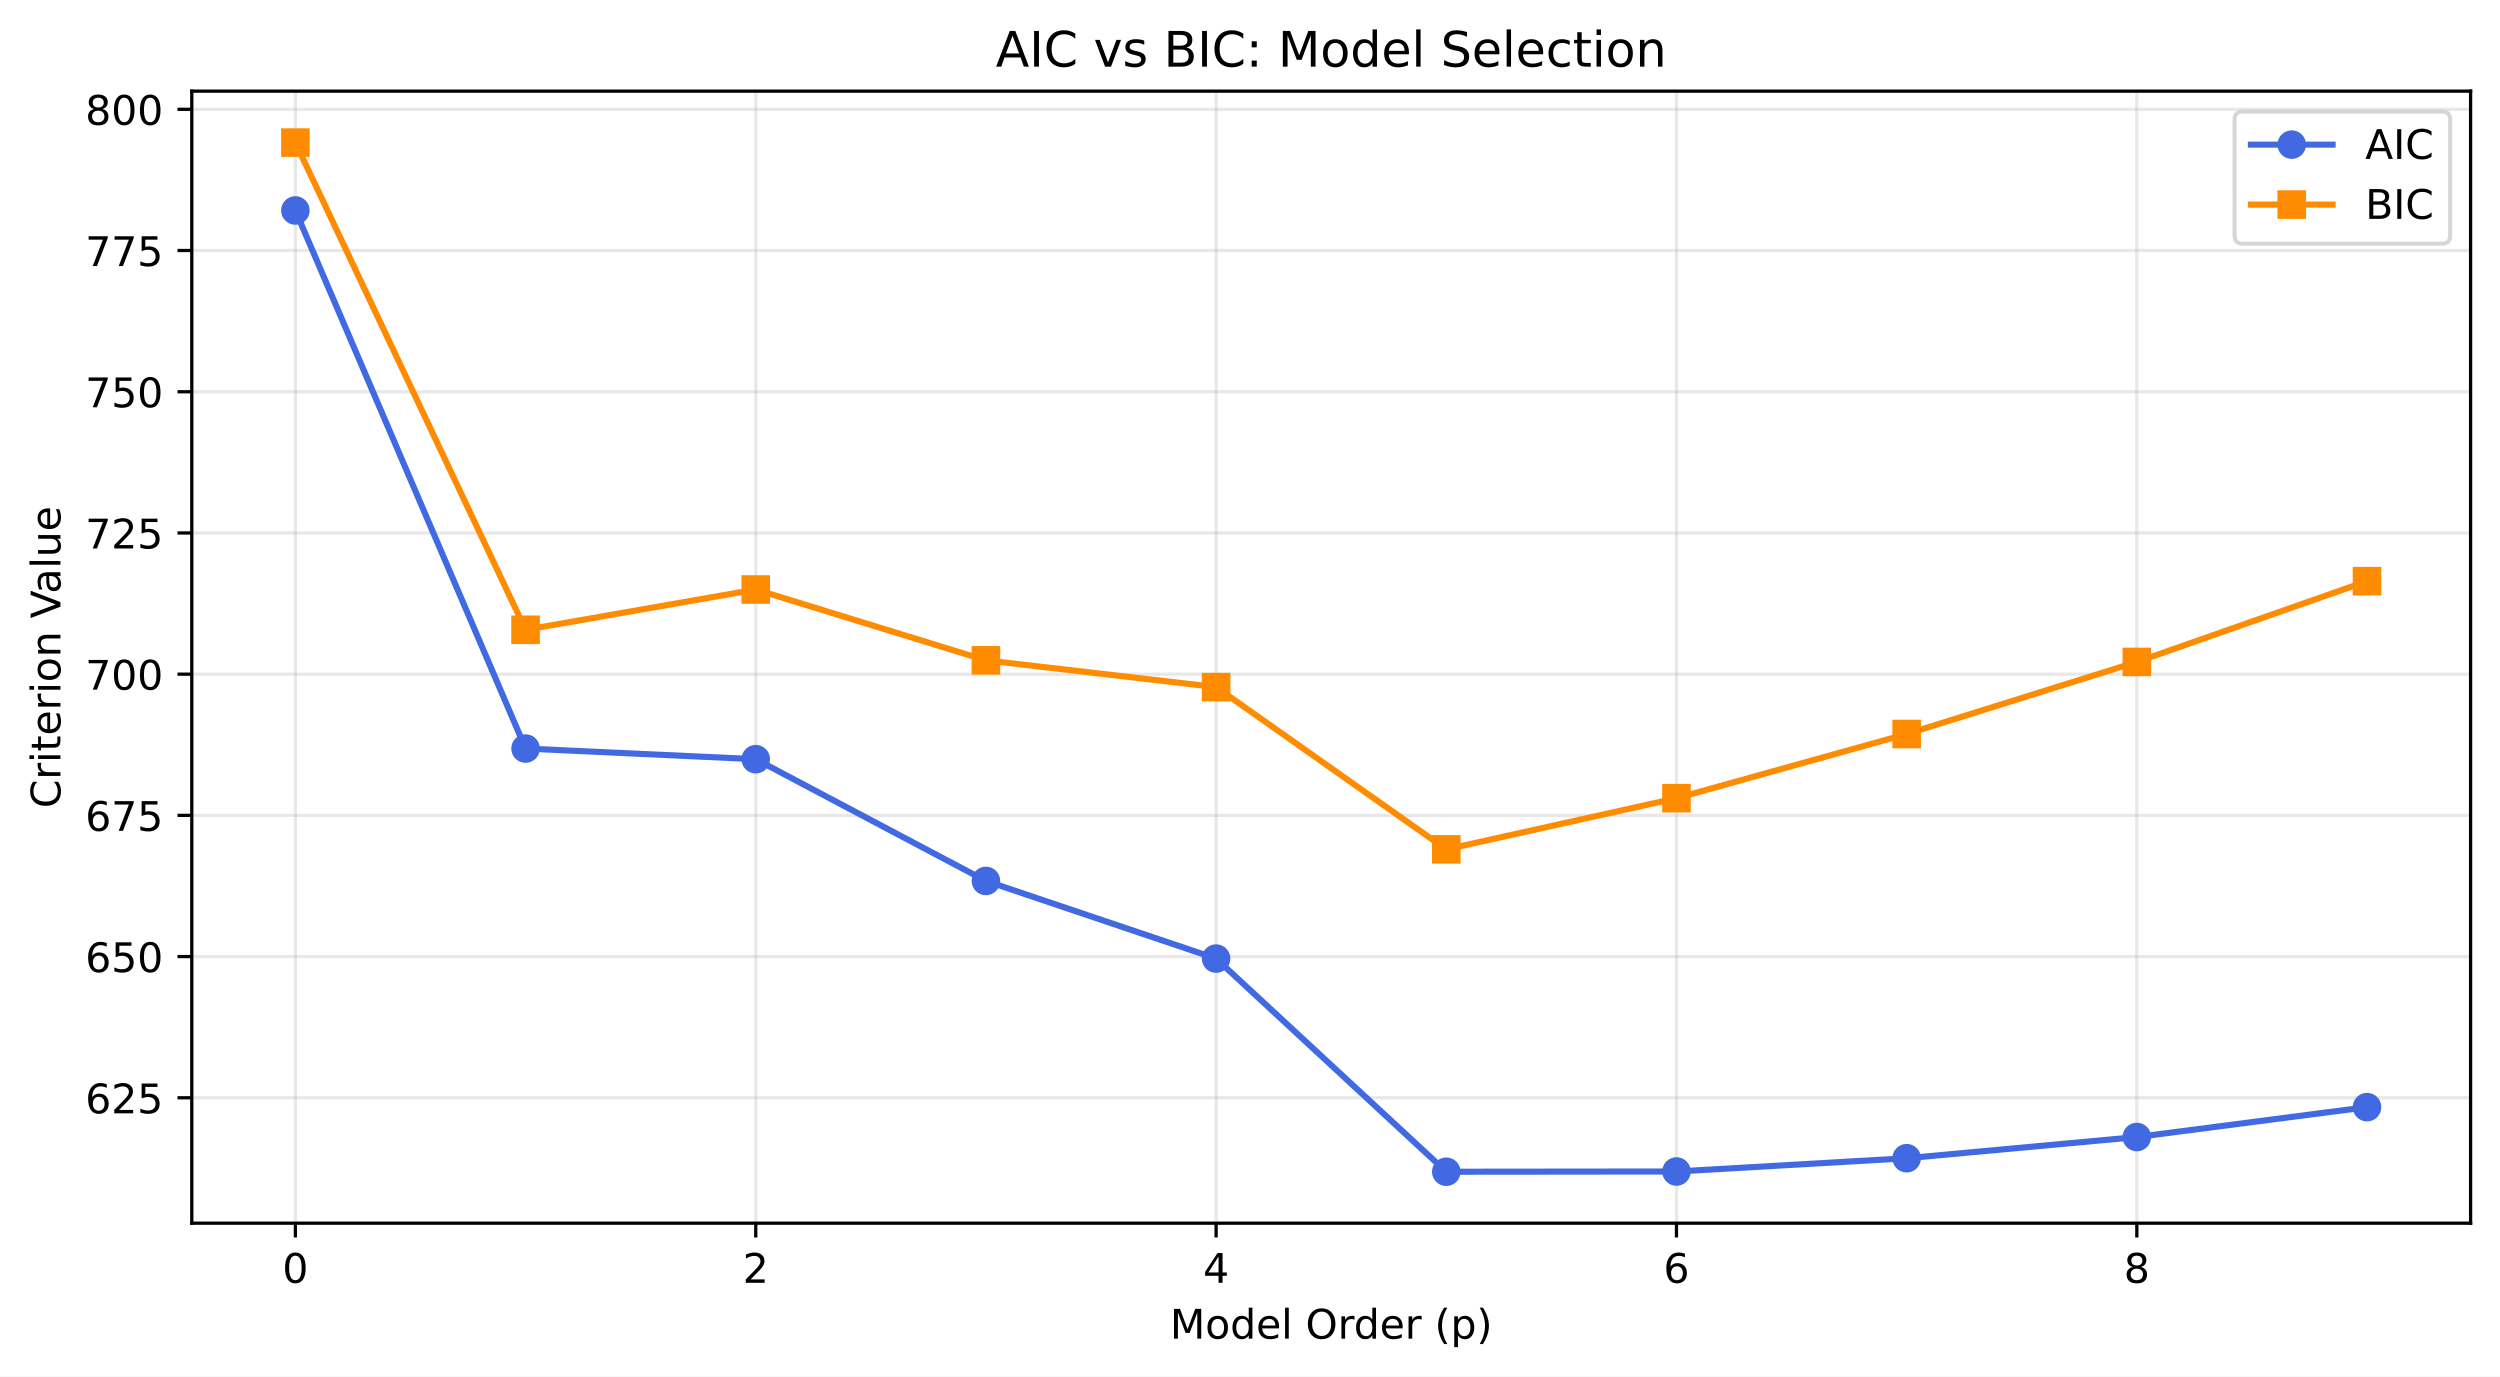
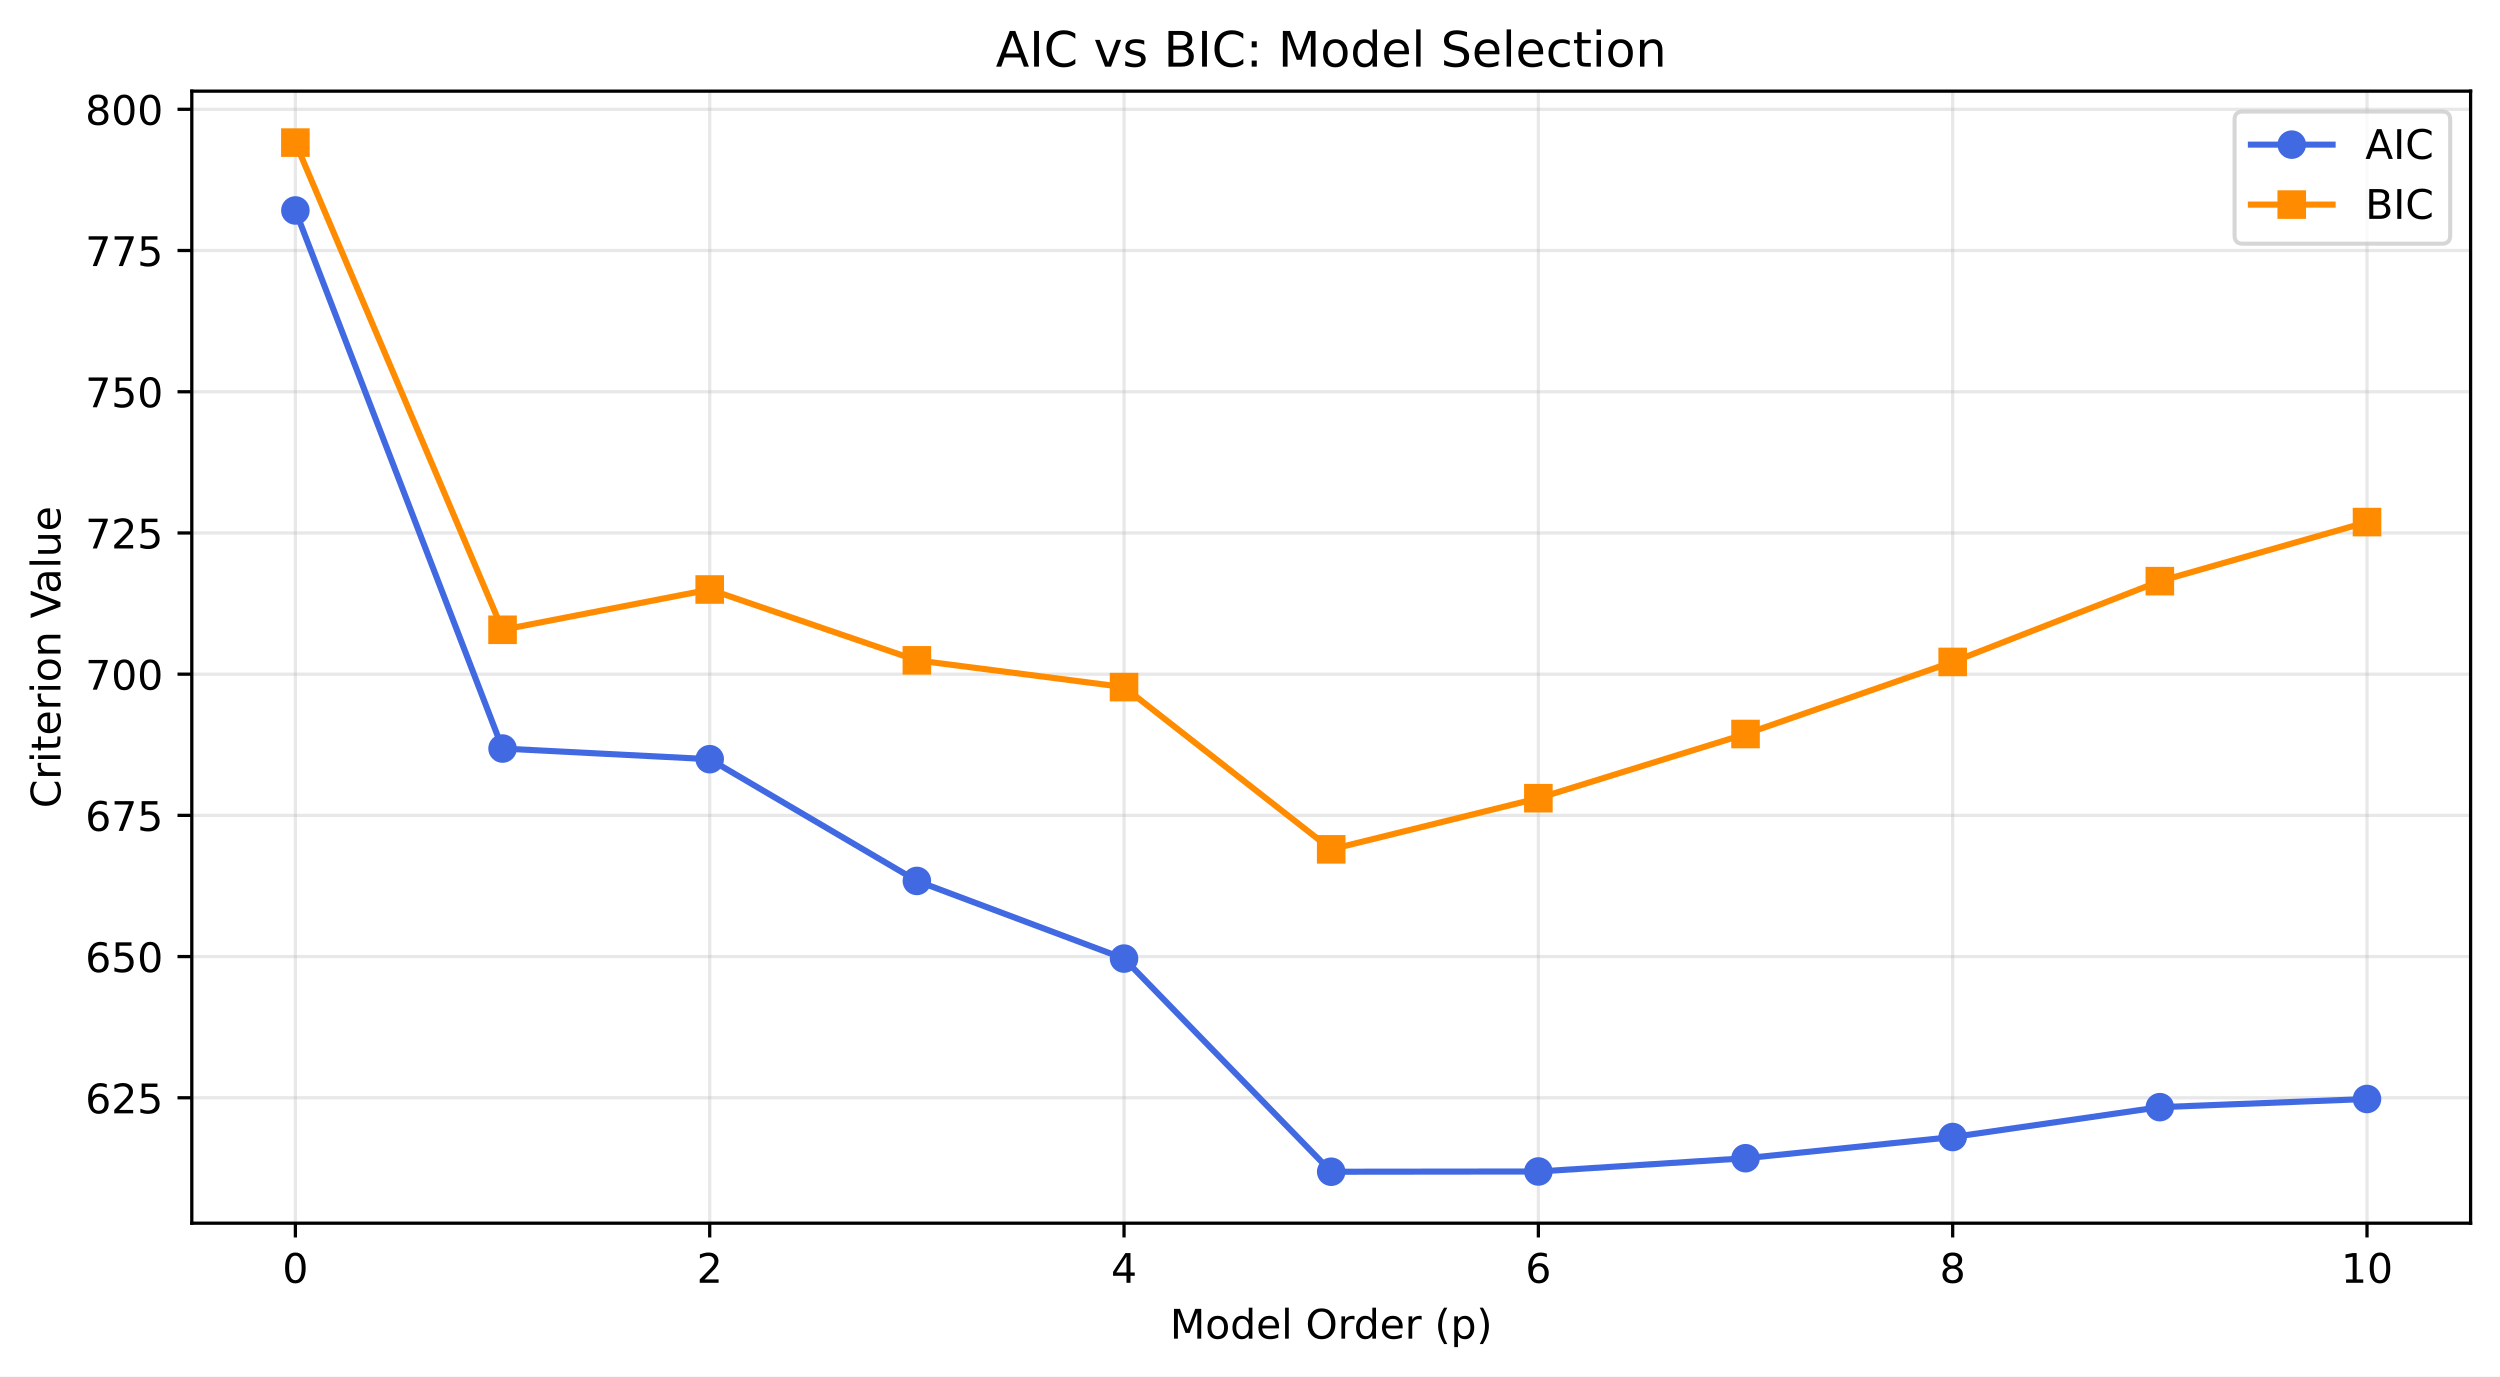
<svg xmlns="http://www.w3.org/2000/svg" xmlns:xlink="http://www.w3.org/1999/xlink" width="612.166pt" height="337.074pt" viewBox="0 0 612.166 337.074" version="1.1">
  <defs>
    <style type="text/css">*{stroke-linejoin: round; stroke-linecap: butt}</style>
  </defs>
  <g id="figure_1">
    <g id="patch_1">
      <path d="M 0 337.074  L 612.166 337.074  L 612.166 0  L 0 0  z " style="fill: #ffffff" />
    </g>
    <g id="axes_1">
      <g id="patch_2">
        <path d="M 46.966 299.518  L 604.966 299.518  L 604.966 22.318  L 46.966 22.318  z " style="fill: #ffffff" />
      </g>
      <g id="matplotlib.axis_1">
        <g id="xtick_1">
          <g id="line2d_1">
-             <path d="M 72.329 299.518  L 72.329 22.318  " clip-path="url(#p6e9cddb178)" style="fill: none; stroke: #b0b0b0; stroke-opacity: 0.3; stroke-width: 0.8; stroke-linecap: square" />
+             <path d="M 72.329 299.518  L 72.329 22.318  " clip-path="url(#pd358117242)" style="fill: none; stroke: #b0b0b0; stroke-opacity: 0.3; stroke-width: 0.8; stroke-linecap: square" />
          </g>
          <g id="line2d_2">
            <defs>
-               <path id="mcf6cb6a1ab" d="M 0 0  L 0 3.5  " style="stroke: #000000; stroke-width: 0.8" />
+               <path id="m6e4acd1049" d="M 0 0  L 0 3.5  " style="stroke: #000000; stroke-width: 0.8" />
            </defs>
            <g>
-               <use xlink:href="#mcf6cb6a1ab" x="72.329" y="299.518" style="stroke: #000000; stroke-width: 0.8" />
+               <use xlink:href="#m6e4acd1049" x="72.329" y="299.518" style="stroke: #000000; stroke-width: 0.8" />
            </g>
          </g>
          <g id="text_1">
            <g transform="translate(69.14801 314.1166) scale(0.1 -0.1)">
              <defs>
                <path id="DejaVuSans-30" d="M 2034 4250  Q 1547 4250 1301 3770  Q 1056 3291 1056 2328  Q 1056 1369 1301 889  Q 1547 409 2034 409  Q 2525 409 2770 889  Q 3016 1369 3016 2328  Q 3016 3291 2770 3770  Q 2525 4250 2034 4250  z M 2034 4750  Q 2819 4750 3233 4129  Q 3647 3509 3647 2328  Q 3647 1150 3233 529  Q 2819 -91 2034 -91  Q 1250 -91 836 529  Q 422 1150 422 2328  Q 422 3509 836 4129  Q 1250 4750 2034 4750  z " transform="scale(0.015625)" />
              </defs>
              <use xlink:href="#DejaVuSans-30" />
            </g>
          </g>
        </g>
        <g id="xtick_2">
          <g id="line2d_3">
-             <path d="M 185.057 299.518  L 185.057 22.318  " clip-path="url(#p6e9cddb178)" style="fill: none; stroke: #b0b0b0; stroke-opacity: 0.3; stroke-width: 0.8; stroke-linecap: square" />
+             <path d="M 173.784 299.518  L 173.784 22.318  " clip-path="url(#pd358117242)" style="fill: none; stroke: #b0b0b0; stroke-opacity: 0.3; stroke-width: 0.8; stroke-linecap: square" />
          </g>
          <g id="line2d_4">
            <g>
-               <use xlink:href="#mcf6cb6a1ab" x="185.057" y="299.518" style="stroke: #000000; stroke-width: 0.8" />
+               <use xlink:href="#m6e4acd1049" x="173.784" y="299.518" style="stroke: #000000; stroke-width: 0.8" />
            </g>
          </g>
          <g id="text_2">
-             <g transform="translate(181.8753 314.1166) scale(0.1 -0.1)">
+             <g transform="translate(170.6026 314.1166) scale(0.1 -0.1)">
              <defs>
                <path id="DejaVuSans-32" d="M 1228 531  L 3431 531  L 3431 0  L 469 0  L 469 531  Q 828 903 1448 1529  Q 2069 2156 2228 2338  Q 2531 2678 2651 2914  Q 2772 3150 2772 3378  Q 2772 3750 2511 3984  Q 2250 4219 1831 4219  Q 1534 4219 1204 4116  Q 875 4013 500 3803  L 500 4441  Q 881 4594 1212 4672  Q 1544 4750 1819 4750  Q 2544 4750 2975 4387  Q 3406 4025 3406 3419  Q 3406 3131 3298 2873  Q 3191 2616 2906 2266  Q 2828 2175 2409 1742  Q 1991 1309 1228 531  z " transform="scale(0.015625)" />
              </defs>
              <use xlink:href="#DejaVuSans-32" />
            </g>
          </g>
        </g>
        <g id="xtick_3">
          <g id="line2d_5">
-             <path d="M 297.784 299.518  L 297.784 22.318  " clip-path="url(#p6e9cddb178)" style="fill: none; stroke: #b0b0b0; stroke-opacity: 0.3; stroke-width: 0.8; stroke-linecap: square" />
+             <path d="M 275.238 299.518  L 275.238 22.318  " clip-path="url(#pd358117242)" style="fill: none; stroke: #b0b0b0; stroke-opacity: 0.3; stroke-width: 0.8; stroke-linecap: square" />
          </g>
          <g id="line2d_6">
            <g>
-               <use xlink:href="#mcf6cb6a1ab" x="297.784" y="299.518" style="stroke: #000000; stroke-width: 0.8" />
+               <use xlink:href="#m6e4acd1049" x="275.238" y="299.518" style="stroke: #000000; stroke-width: 0.8" />
            </g>
          </g>
          <g id="text_3">
-             <g transform="translate(294.6026 314.1166) scale(0.1 -0.1)">
+             <g transform="translate(272.0571 314.1166) scale(0.1 -0.1)">
              <defs>
                <path id="DejaVuSans-34" d="M 2419 4116  L 825 1625  L 2419 1625  L 2419 4116  z M 2253 4666  L 3047 4666  L 3047 1625  L 3713 1625  L 3713 1100  L 3047 1100  L 3047 0  L 2419 0  L 2419 1100  L 313 1100  L 313 1709  L 2253 4666  z " transform="scale(0.015625)" />
              </defs>
              <use xlink:href="#DejaVuSans-34" />
            </g>
          </g>
        </g>
        <g id="xtick_4">
          <g id="line2d_7">
-             <path d="M 410.511 299.518  L 410.511 22.318  " clip-path="url(#p6e9cddb178)" style="fill: none; stroke: #b0b0b0; stroke-opacity: 0.3; stroke-width: 0.8; stroke-linecap: square" />
+             <path d="M 376.693 299.518  L 376.693 22.318  " clip-path="url(#pd358117242)" style="fill: none; stroke: #b0b0b0; stroke-opacity: 0.3; stroke-width: 0.8; stroke-linecap: square" />
          </g>
          <g id="line2d_8">
            <g>
-               <use xlink:href="#mcf6cb6a1ab" x="410.511" y="299.518" style="stroke: #000000; stroke-width: 0.8" />
+               <use xlink:href="#m6e4acd1049" x="376.693" y="299.518" style="stroke: #000000; stroke-width: 0.8" />
            </g>
          </g>
          <g id="text_4">
-             <g transform="translate(407.3298 314.1166) scale(0.1 -0.1)">
+             <g transform="translate(373.5116 314.1166) scale(0.1 -0.1)">
              <defs>
                <path id="DejaVuSans-36" d="M 2113 2584  Q 1688 2584 1439 2293  Q 1191 2003 1191 1497  Q 1191 994 1439 701  Q 1688 409 2113 409  Q 2538 409 2786 701  Q 3034 994 3034 1497  Q 3034 2003 2786 2293  Q 2538 2584 2113 2584  z M 3366 4563  L 3366 3988  Q 3128 4100 2886 4159  Q 2644 4219 2406 4219  Q 1781 4219 1451 3797  Q 1122 3375 1075 2522  Q 1259 2794 1537 2939  Q 1816 3084 2150 3084  Q 2853 3084 3261 2657  Q 3669 2231 3669 1497  Q 3669 778 3244 343  Q 2819 -91 2113 -91  Q 1303 -91 875 529  Q 447 1150 447 2328  Q 447 3434 972 4092  Q 1497 4750 2381 4750  Q 2619 4750 2861 4703  Q 3103 4656 3366 4563  z " transform="scale(0.015625)" />
              </defs>
              <use xlink:href="#DejaVuSans-36" />
            </g>
          </g>
        </g>
        <g id="xtick_5">
          <g id="line2d_9">
-             <path d="M 523.238 299.518  L 523.238 22.318  " clip-path="url(#p6e9cddb178)" style="fill: none; stroke: #b0b0b0; stroke-opacity: 0.3; stroke-width: 0.8; stroke-linecap: square" />
+             <path d="M 478.147 299.518  L 478.147 22.318  " clip-path="url(#pd358117242)" style="fill: none; stroke: #b0b0b0; stroke-opacity: 0.3; stroke-width: 0.8; stroke-linecap: square" />
          </g>
          <g id="line2d_10">
            <g>
-               <use xlink:href="#mcf6cb6a1ab" x="523.238" y="299.518" style="stroke: #000000; stroke-width: 0.8" />
+               <use xlink:href="#m6e4acd1049" x="478.147" y="299.518" style="stroke: #000000; stroke-width: 0.8" />
            </g>
          </g>
          <g id="text_5">
-             <g transform="translate(520.0571 314.1166) scale(0.1 -0.1)">
+             <g transform="translate(474.9662 314.1166) scale(0.1 -0.1)">
              <defs>
                <path id="DejaVuSans-38" d="M 2034 2216  Q 1584 2216 1326 1975  Q 1069 1734 1069 1313  Q 1069 891 1326 650  Q 1584 409 2034 409  Q 2484 409 2743 651  Q 3003 894 3003 1313  Q 3003 1734 2745 1975  Q 2488 2216 2034 2216  z M 1403 2484  Q 997 2584 770 2862  Q 544 3141 544 3541  Q 544 4100 942 4425  Q 1341 4750 2034 4750  Q 2731 4750 3128 4425  Q 3525 4100 3525 3541  Q 3525 3141 3298 2862  Q 3072 2584 2669 2484  Q 3125 2378 3379 2068  Q 3634 1759 3634 1313  Q 3634 634 3220 271  Q 2806 -91 2034 -91  Q 1263 -91 848 271  Q 434 634 434 1313  Q 434 1759 690 2068  Q 947 2378 1403 2484  z M 1172 3481  Q 1172 3119 1398 2916  Q 1625 2713 2034 2713  Q 2441 2713 2670 2916  Q 2900 3119 2900 3481  Q 2900 3844 2670 4047  Q 2441 4250 2034 4250  Q 1625 4250 1398 4047  Q 1172 3844 1172 3481  z " transform="scale(0.015625)" />
              </defs>
              <use xlink:href="#DejaVuSans-38" />
            </g>
          </g>
        </g>
-         <g id="text_6">
+         <g id="xtick_6">
+           <g id="line2d_11">
+             <path d="M 579.602 299.518  L 579.602 22.318  " clip-path="url(#pd358117242)" style="fill: none; stroke: #b0b0b0; stroke-opacity: 0.3; stroke-width: 0.8; stroke-linecap: square" />
+           </g>
+           <g id="line2d_12">
+             <g>
+               <use xlink:href="#m6e4acd1049" x="579.602" y="299.518" style="stroke: #000000; stroke-width: 0.8" />
+             </g>
+           </g>
+           <g id="text_6">
+             <g transform="translate(573.2395 314.1166) scale(0.1 -0.1)">
+               <defs>
+                 <path id="DejaVuSans-31" d="M 794 531  L 1825 531  L 1825 4091  L 703 3866  L 703 4441  L 1819 4666  L 2450 4666  L 2450 531  L 3481 531  L 3481 0  L 794 0  L 794 531  z " transform="scale(0.015625)" />
+               </defs>
+               <use xlink:href="#DejaVuSans-31" />
+               <use xlink:href="#DejaVuSans-30" transform="translate(63.62305 0)" />
+             </g>
+           </g>
+         </g>
+         <g id="text_7">
          <g transform="translate(286.4883 327.7947) scale(0.1 -0.1)">
            <defs>
              <path id="DejaVuSans-4d" d="M 628 4666  L 1569 4666  L 2759 1491  L 3956 4666  L 4897 4666  L 4897 0  L 4281 0  L 4281 4097  L 3078 897  L 2444 897  L 1241 4097  L 1241 0  L 628 0  L 628 4666  z " transform="scale(0.015625)" />
              <path id="DejaVuSans-6f" d="M 1959 3097  Q 1497 3097 1228 2736  Q 959 2375 959 1747  Q 959 1119 1226 758  Q 1494 397 1959 397  Q 2419 397 2687 759  Q 2956 1122 2956 1747  Q 2956 2369 2687 2733  Q 2419 3097 1959 3097  z M 1959 3584  Q 2709 3584 3137 3096  Q 3566 2609 3566 1747  Q 3566 888 3137 398  Q 2709 -91 1959 -91  Q 1206 -91 779 398  Q 353 888 353 1747  Q 353 2609 779 3096  Q 1206 3584 1959 3584  z " transform="scale(0.015625)" />
              <path id="DejaVuSans-64" d="M 2906 2969  L 2906 4863  L 3481 4863  L 3481 0  L 2906 0  L 2906 525  Q 2725 213 2448 61  Q 2172 -91 1784 -91  Q 1150 -91 751 415  Q 353 922 353 1747  Q 353 2572 751 3078  Q 1150 3584 1784 3584  Q 2172 3584 2448 3432  Q 2725 3281 2906 2969  z M 947 1747  Q 947 1113 1208 752  Q 1469 391 1925 391  Q 2381 391 2643 752  Q 2906 1113 2906 1747  Q 2906 2381 2643 2742  Q 2381 3103 1925 3103  Q 1469 3103 1208 2742  Q 947 2381 947 1747  z " transform="scale(0.015625)" />
              <path id="DejaVuSans-65" d="M 3597 1894  L 3597 1613  L 953 1613  Q 991 1019 1311 708  Q 1631 397 2203 397  Q 2534 397 2845 478  Q 3156 559 3463 722  L 3463 178  Q 3153 47 2828 -22  Q 2503 -91 2169 -91  Q 1331 -91 842 396  Q 353 884 353 1716  Q 353 2575 817 3079  Q 1281 3584 2069 3584  Q 2775 3584 3186 3129  Q 3597 2675 3597 1894  z M 3022 2063  Q 3016 2534 2758 2815  Q 2500 3097 2075 3097  Q 1594 3097 1305 2825  Q 1016 2553 972 2059  L 3022 2063  z " transform="scale(0.015625)" />
              <path id="DejaVuSans-6c" d="M 603 4863  L 1178 4863  L 1178 0  L 603 0  L 603 4863  z " transform="scale(0.015625)" />
              <path id="DejaVuSans-20" transform="scale(0.015625)" />
              <path id="DejaVuSans-4f" d="M 2522 4238  Q 1834 4238 1429 3725  Q 1025 3213 1025 2328  Q 1025 1447 1429 934  Q 1834 422 2522 422  Q 3209 422 3611 934  Q 4013 1447 4013 2328  Q 4013 3213 3611 3725  Q 3209 4238 2522 4238  z M 2522 4750  Q 3503 4750 4090 4092  Q 4678 3434 4678 2328  Q 4678 1225 4090 567  Q 3503 -91 2522 -91  Q 1538 -91 948 565  Q 359 1222 359 2328  Q 359 3434 948 4092  Q 1538 4750 2522 4750  z " transform="scale(0.015625)" />
              <path id="DejaVuSans-72" d="M 2631 2963  Q 2534 3019 2420 3045  Q 2306 3072 2169 3072  Q 1681 3072 1420 2755  Q 1159 2438 1159 1844  L 1159 0  L 581 0  L 581 3500  L 1159 3500  L 1159 2956  Q 1341 3275 1631 3429  Q 1922 3584 2338 3584  Q 2397 3584 2469 3576  Q 2541 3569 2628 3553  L 2631 2963  z " transform="scale(0.015625)" />
              <path id="DejaVuSans-28" d="M 1984 4856  Q 1566 4138 1362 3434  Q 1159 2731 1159 2009  Q 1159 1288 1364 580  Q 1569 -128 1984 -844  L 1484 -844  Q 1016 -109 783 600  Q 550 1309 550 2009  Q 550 2706 781 3412  Q 1013 4119 1484 4856  L 1984 4856  z " transform="scale(0.015625)" />
              <path id="DejaVuSans-70" d="M 1159 525  L 1159 -1331  L 581 -1331  L 581 3500  L 1159 3500  L 1159 2969  Q 1341 3281 1617 3432  Q 1894 3584 2278 3584  Q 2916 3584 3314 3078  Q 3713 2572 3713 1747  Q 3713 922 3314 415  Q 2916 -91 2278 -91  Q 1894 -91 1617 61  Q 1341 213 1159 525  z M 3116 1747  Q 3116 2381 2855 2742  Q 2594 3103 2138 3103  Q 1681 3103 1420 2742  Q 1159 2381 1159 1747  Q 1159 1113 1420 752  Q 1681 391 2138 391  Q 2594 391 2855 752  Q 3116 1113 3116 1747  z " transform="scale(0.015625)" />
              <path id="DejaVuSans-29" d="M 513 4856  L 1013 4856  Q 1481 4119 1714 3412  Q 1947 2706 1947 2009  Q 1947 1309 1714 600  Q 1481 -109 1013 -844  L 513 -844  Q 928 -128 1133 580  Q 1338 1288 1338 2009  Q 1338 2731 1133 3434  Q 928 4138 513 4856  z " transform="scale(0.015625)" />
            </defs>
            <use xlink:href="#DejaVuSans-4d" />
            <use xlink:href="#DejaVuSans-6f" transform="translate(86.2793 0)" />
            <use xlink:href="#DejaVuSans-64" transform="translate(147.4609 0)" />
            <use xlink:href="#DejaVuSans-65" transform="translate(210.9375 0)" />
            <use xlink:href="#DejaVuSans-6c" transform="translate(272.4609 0)" />
            <use xlink:href="#DejaVuSans-20" transform="translate(300.2441 0)" />
            <use xlink:href="#DejaVuSans-4f" transform="translate(332.0312 0)" />
            <use xlink:href="#DejaVuSans-72" transform="translate(410.7422 0)" />
            <use xlink:href="#DejaVuSans-64" transform="translate(450.1055 0)" />
            <use xlink:href="#DejaVuSans-65" transform="translate(513.582 0)" />
            <use xlink:href="#DejaVuSans-72" transform="translate(575.1055 0)" />
            <use xlink:href="#DejaVuSans-20" transform="translate(616.2188 0)" />
            <use xlink:href="#DejaVuSans-28" transform="translate(648.0059 0)" />
            <use xlink:href="#DejaVuSans-70" transform="translate(687.0195 0)" />
            <use xlink:href="#DejaVuSans-29" transform="translate(750.4961 0)" />
          </g>
        </g>
      </g>
      <g id="matplotlib.axis_2">
        <g id="ytick_1">
-           <g id="line2d_11">
-             <path d="M 46.966 268.813  L 604.966 268.813  " clip-path="url(#p6e9cddb178)" style="fill: none; stroke: #b0b0b0; stroke-opacity: 0.3; stroke-width: 0.8; stroke-linecap: square" />
-           </g>
-           <g id="line2d_12">
+           <g id="line2d_13">
+             <path d="M 46.966 268.813  L 604.966 268.813  " clip-path="url(#pd358117242)" style="fill: none; stroke: #b0b0b0; stroke-opacity: 0.3; stroke-width: 0.8; stroke-linecap: square" />
+           </g>
+           <g id="line2d_14">
            <defs>
-               <path id="m762bcfeb89" d="M 0 0  L -3.5 0  " style="stroke: #000000; stroke-width: 0.8" />
+               <path id="ma8d361e81a" d="M 0 0  L -3.5 0  " style="stroke: #000000; stroke-width: 0.8" />
            </defs>
            <g>
-               <use xlink:href="#m762bcfeb89" x="46.966" y="268.813" style="stroke: #000000; stroke-width: 0.8" />
-             </g>
-           </g>
-           <g id="text_7">
+               <use xlink:href="#ma8d361e81a" x="46.966" y="268.813" style="stroke: #000000; stroke-width: 0.8" />
+             </g>
+           </g>
+           <g id="text_8">
            <g transform="translate(20.87813 272.6124) scale(0.1 -0.1)">
              <defs>
                <path id="DejaVuSans-35" d="M 691 4666  L 3169 4666  L 3169 4134  L 1269 4134  L 1269 2991  Q 1406 3038 1543 3061  Q 1681 3084 1819 3084  Q 2600 3084 3056 2656  Q 3513 2228 3513 1497  Q 3513 744 3044 326  Q 2575 -91 1722 -91  Q 1428 -91 1123 -41  Q 819 9 494 109  L 494 744  Q 775 591 1075 516  Q 1375 441 1709 441  Q 2250 441 2565 725  Q 2881 1009 2881 1497  Q 2881 1984 2565 2268  Q 2250 2553 1709 2553  Q 1456 2553 1204 2497  Q 953 2441 691 2322  L 691 4666  z " transform="scale(0.015625)" />
              </defs>
              <use xlink:href="#DejaVuSans-36" />
              <use xlink:href="#DejaVuSans-32" transform="translate(63.62305 0)" />
              <use xlink:href="#DejaVuSans-35" transform="translate(127.2461 0)" />
            </g>
          </g>
        </g>
        <g id="ytick_2">
-           <g id="line2d_13">
-             <path d="M 46.966 234.235  L 604.966 234.235  " clip-path="url(#p6e9cddb178)" style="fill: none; stroke: #b0b0b0; stroke-opacity: 0.3; stroke-width: 0.8; stroke-linecap: square" />
-           </g>
-           <g id="line2d_14">
-             <g>
-               <use xlink:href="#m762bcfeb89" x="46.966" y="234.235" style="stroke: #000000; stroke-width: 0.8" />
-             </g>
-           </g>
-           <g id="text_8">
+           <g id="line2d_15">
+             <path d="M 46.966 234.235  L 604.966 234.235  " clip-path="url(#pd358117242)" style="fill: none; stroke: #b0b0b0; stroke-opacity: 0.3; stroke-width: 0.8; stroke-linecap: square" />
+           </g>
+           <g id="line2d_16">
+             <g>
+               <use xlink:href="#ma8d361e81a" x="46.966" y="234.235" style="stroke: #000000; stroke-width: 0.8" />
+             </g>
+           </g>
+           <g id="text_9">
            <g transform="translate(20.87813 238.0343) scale(0.1 -0.1)">
              <use xlink:href="#DejaVuSans-36" />
              <use xlink:href="#DejaVuSans-35" transform="translate(63.62305 0)" />
              <use xlink:href="#DejaVuSans-30" transform="translate(127.2461 0)" />
            </g>
          </g>
        </g>
        <g id="ytick_3">
-           <g id="line2d_15">
-             <path d="M 46.966 199.657  L 604.966 199.657  " clip-path="url(#p6e9cddb178)" style="fill: none; stroke: #b0b0b0; stroke-opacity: 0.3; stroke-width: 0.8; stroke-linecap: square" />
-           </g>
-           <g id="line2d_16">
-             <g>
-               <use xlink:href="#m762bcfeb89" x="46.966" y="199.657" style="stroke: #000000; stroke-width: 0.8" />
-             </g>
-           </g>
-           <g id="text_9">
+           <g id="line2d_17">
+             <path d="M 46.966 199.657  L 604.966 199.657  " clip-path="url(#pd358117242)" style="fill: none; stroke: #b0b0b0; stroke-opacity: 0.3; stroke-width: 0.8; stroke-linecap: square" />
+           </g>
+           <g id="line2d_18">
+             <g>
+               <use xlink:href="#ma8d361e81a" x="46.966" y="199.657" style="stroke: #000000; stroke-width: 0.8" />
+             </g>
+           </g>
+           <g id="text_10">
            <g transform="translate(20.87813 203.4562) scale(0.1 -0.1)">
              <defs>
                <path id="DejaVuSans-37" d="M 525 4666  L 3525 4666  L 3525 4397  L 1831 0  L 1172 0  L 2766 4134  L 525 4134  L 525 4666  z " transform="scale(0.015625)" />
              </defs>
              <use xlink:href="#DejaVuSans-36" />
              <use xlink:href="#DejaVuSans-37" transform="translate(63.62305 0)" />
              <use xlink:href="#DejaVuSans-35" transform="translate(127.2461 0)" />
            </g>
          </g>
        </g>
        <g id="ytick_4">
-           <g id="line2d_17">
-             <path d="M 46.966 165.079  L 604.966 165.079  " clip-path="url(#p6e9cddb178)" style="fill: none; stroke: #b0b0b0; stroke-opacity: 0.3; stroke-width: 0.8; stroke-linecap: square" />
-           </g>
-           <g id="line2d_18">
-             <g>
-               <use xlink:href="#m762bcfeb89" x="46.966" y="165.079" style="stroke: #000000; stroke-width: 0.8" />
-             </g>
-           </g>
-           <g id="text_10">
+           <g id="line2d_19">
+             <path d="M 46.966 165.079  L 604.966 165.079  " clip-path="url(#pd358117242)" style="fill: none; stroke: #b0b0b0; stroke-opacity: 0.3; stroke-width: 0.8; stroke-linecap: square" />
+           </g>
+           <g id="line2d_20">
+             <g>
+               <use xlink:href="#ma8d361e81a" x="46.966" y="165.079" style="stroke: #000000; stroke-width: 0.8" />
+             </g>
+           </g>
+           <g id="text_11">
            <g transform="translate(20.87813 168.8781) scale(0.1 -0.1)">
              <use xlink:href="#DejaVuSans-37" />
              <use xlink:href="#DejaVuSans-30" transform="translate(63.62305 0)" />
              <use xlink:href="#DejaVuSans-30" transform="translate(127.2461 0)" />
            </g>
          </g>
        </g>
        <g id="ytick_5">
-           <g id="line2d_19">
-             <path d="M 46.966 130.501  L 604.966 130.501  " clip-path="url(#p6e9cddb178)" style="fill: none; stroke: #b0b0b0; stroke-opacity: 0.3; stroke-width: 0.8; stroke-linecap: square" />
-           </g>
-           <g id="line2d_20">
-             <g>
-               <use xlink:href="#m762bcfeb89" x="46.966" y="130.501" style="stroke: #000000; stroke-width: 0.8" />
-             </g>
-           </g>
-           <g id="text_11">
+           <g id="line2d_21">
+             <path d="M 46.966 130.501  L 604.966 130.501  " clip-path="url(#pd358117242)" style="fill: none; stroke: #b0b0b0; stroke-opacity: 0.3; stroke-width: 0.8; stroke-linecap: square" />
+           </g>
+           <g id="line2d_22">
+             <g>
+               <use xlink:href="#ma8d361e81a" x="46.966" y="130.501" style="stroke: #000000; stroke-width: 0.8" />
+             </g>
+           </g>
+           <g id="text_12">
            <g transform="translate(20.87813 134.3001) scale(0.1 -0.1)">
              <use xlink:href="#DejaVuSans-37" />
              <use xlink:href="#DejaVuSans-32" transform="translate(63.62305 0)" />
              <use xlink:href="#DejaVuSans-35" transform="translate(127.2461 0)" />
            </g>
          </g>
        </g>
        <g id="ytick_6">
-           <g id="line2d_21">
-             <path d="M 46.966 95.923  L 604.966 95.923  " clip-path="url(#p6e9cddb178)" style="fill: none; stroke: #b0b0b0; stroke-opacity: 0.3; stroke-width: 0.8; stroke-linecap: square" />
-           </g>
-           <g id="line2d_22">
-             <g>
-               <use xlink:href="#m762bcfeb89" x="46.966" y="95.923" style="stroke: #000000; stroke-width: 0.8" />
-             </g>
-           </g>
-           <g id="text_12">
+           <g id="line2d_23">
+             <path d="M 46.966 95.923  L 604.966 95.923  " clip-path="url(#pd358117242)" style="fill: none; stroke: #b0b0b0; stroke-opacity: 0.3; stroke-width: 0.8; stroke-linecap: square" />
+           </g>
+           <g id="line2d_24">
+             <g>
+               <use xlink:href="#ma8d361e81a" x="46.966" y="95.923" style="stroke: #000000; stroke-width: 0.8" />
+             </g>
+           </g>
+           <g id="text_13">
            <g transform="translate(20.87813 99.72196) scale(0.1 -0.1)">
              <use xlink:href="#DejaVuSans-37" />
              <use xlink:href="#DejaVuSans-35" transform="translate(63.62305 0)" />
              <use xlink:href="#DejaVuSans-30" transform="translate(127.2461 0)" />
            </g>
          </g>
        </g>
        <g id="ytick_7">
-           <g id="line2d_23">
-             <path d="M 46.966 61.345  L 604.966 61.345  " clip-path="url(#p6e9cddb178)" style="fill: none; stroke: #b0b0b0; stroke-opacity: 0.3; stroke-width: 0.8; stroke-linecap: square" />
-           </g>
-           <g id="line2d_24">
-             <g>
-               <use xlink:href="#m762bcfeb89" x="46.966" y="61.345" style="stroke: #000000; stroke-width: 0.8" />
-             </g>
-           </g>
-           <g id="text_13">
+           <g id="line2d_25">
+             <path d="M 46.966 61.345  L 604.966 61.345  " clip-path="url(#pd358117242)" style="fill: none; stroke: #b0b0b0; stroke-opacity: 0.3; stroke-width: 0.8; stroke-linecap: square" />
+           </g>
+           <g id="line2d_26">
+             <g>
+               <use xlink:href="#ma8d361e81a" x="46.966" y="61.345" style="stroke: #000000; stroke-width: 0.8" />
+             </g>
+           </g>
+           <g id="text_14">
            <g transform="translate(20.87813 65.14387) scale(0.1 -0.1)">
              <use xlink:href="#DejaVuSans-37" />
              <use xlink:href="#DejaVuSans-37" transform="translate(63.62305 0)" />
              <use xlink:href="#DejaVuSans-35" transform="translate(127.2461 0)" />
            </g>
          </g>
        </g>
        <g id="ytick_8">
-           <g id="line2d_25">
-             <path d="M 46.966 26.767  L 604.966 26.767  " clip-path="url(#p6e9cddb178)" style="fill: none; stroke: #b0b0b0; stroke-opacity: 0.3; stroke-width: 0.8; stroke-linecap: square" />
-           </g>
-           <g id="line2d_26">
-             <g>
-               <use xlink:href="#m762bcfeb89" x="46.966" y="26.767" style="stroke: #000000; stroke-width: 0.8" />
-             </g>
-           </g>
-           <g id="text_14">
+           <g id="line2d_27">
+             <path d="M 46.966 26.767  L 604.966 26.767  " clip-path="url(#pd358117242)" style="fill: none; stroke: #b0b0b0; stroke-opacity: 0.3; stroke-width: 0.8; stroke-linecap: square" />
+           </g>
+           <g id="line2d_28">
+             <g>
+               <use xlink:href="#ma8d361e81a" x="46.966" y="26.767" style="stroke: #000000; stroke-width: 0.8" />
+             </g>
+           </g>
+           <g id="text_15">
            <g transform="translate(20.87813 30.56579) scale(0.1 -0.1)">
              <use xlink:href="#DejaVuSans-38" />
              <use xlink:href="#DejaVuSans-30" transform="translate(63.62305 0)" />
              <use xlink:href="#DejaVuSans-30" transform="translate(127.2461 0)" />
            </g>
          </g>
        </g>
-         <g id="text_15">
+         <g id="text_16">
          <g transform="translate(14.79844 197.8837) rotate(-90) scale(0.1 -0.1)">
            <defs>
              <path id="DejaVuSans-43" d="M 4122 4306  L 4122 3641  Q 3803 3938 3442 4084  Q 3081 4231 2675 4231  Q 1875 4231 1450 3742  Q 1025 3253 1025 2328  Q 1025 1406 1450 917  Q 1875 428 2675 428  Q 3081 428 3442 575  Q 3803 722 4122 1019  L 4122 359  Q 3791 134 3420 21  Q 3050 -91 2638 -91  Q 1578 -91 968 557  Q 359 1206 359 2328  Q 359 3453 968 4101  Q 1578 4750 2638 4750  Q 3056 4750 3426 4639  Q 3797 4528 4122 4306  z " transform="scale(0.015625)" />
              <path id="DejaVuSans-69" d="M 603 3500  L 1178 3500  L 1178 0  L 603 0  L 603 3500  z M 603 4863  L 1178 4863  L 1178 4134  L 603 4134  L 603 4863  z " transform="scale(0.015625)" />
              <path id="DejaVuSans-74" d="M 1172 4494  L 1172 3500  L 2356 3500  L 2356 3053  L 1172 3053  L 1172 1153  Q 1172 725 1289 603  Q 1406 481 1766 481  L 2356 481  L 2356 0  L 1766 0  Q 1100 0 847 248  Q 594 497 594 1153  L 594 3053  L 172 3053  L 172 3500  L 594 3500  L 594 4494  L 1172 4494  z " transform="scale(0.015625)" />
              <path id="DejaVuSans-6e" d="M 3513 2113  L 3513 0  L 2938 0  L 2938 2094  Q 2938 2591 2744 2837  Q 2550 3084 2163 3084  Q 1697 3084 1428 2787  Q 1159 2491 1159 1978  L 1159 0  L 581 0  L 581 3500  L 1159 3500  L 1159 2956  Q 1366 3272 1645 3428  Q 1925 3584 2291 3584  Q 2894 3584 3203 3211  Q 3513 2838 3513 2113  z " transform="scale(0.015625)" />
              <path id="DejaVuSans-56" d="M 1831 0  L 50 4666  L 709 4666  L 2188 738  L 3669 4666  L 4325 4666  L 2547 0  L 1831 0  z " transform="scale(0.015625)" />
              <path id="DejaVuSans-61" d="M 2194 1759  Q 1497 1759 1228 1600  Q 959 1441 959 1056  Q 959 750 1161 570  Q 1363 391 1709 391  Q 2188 391 2477 730  Q 2766 1069 2766 1631  L 2766 1759  L 2194 1759  z M 3341 1997  L 3341 0  L 2766 0  L 2766 531  Q 2569 213 2275 61  Q 1981 -91 1556 -91  Q 1019 -91 701 211  Q 384 513 384 1019  Q 384 1609 779 1909  Q 1175 2209 1959 2209  L 2766 2209  L 2766 2266  Q 2766 2663 2505 2880  Q 2244 3097 1772 3097  Q 1472 3097 1187 3025  Q 903 2953 641 2809  L 641 3341  Q 956 3463 1253 3523  Q 1550 3584 1831 3584  Q 2591 3584 2966 3190  Q 3341 2797 3341 1997  z " transform="scale(0.015625)" />
              <path id="DejaVuSans-75" d="M 544 1381  L 544 3500  L 1119 3500  L 1119 1403  Q 1119 906 1312 657  Q 1506 409 1894 409  Q 2359 409 2629 706  Q 2900 1003 2900 1516  L 2900 3500  L 3475 3500  L 3475 0  L 2900 0  L 2900 538  Q 2691 219 2414 64  Q 2138 -91 1772 -91  Q 1169 -91 856 284  Q 544 659 544 1381  z M 1991 3584  L 1991 3584  z " transform="scale(0.015625)" />
            </defs>
            <use xlink:href="#DejaVuSans-43" />
            <use xlink:href="#DejaVuSans-72" transform="translate(69.82422 0)" />
            <use xlink:href="#DejaVuSans-69" transform="translate(110.9375 0)" />
            <use xlink:href="#DejaVuSans-74" transform="translate(138.7207 0)" />
            <use xlink:href="#DejaVuSans-65" transform="translate(177.9297 0)" />
            <use xlink:href="#DejaVuSans-72" transform="translate(239.4531 0)" />
            <use xlink:href="#DejaVuSans-69" transform="translate(280.5664 0)" />
            <use xlink:href="#DejaVuSans-6f" transform="translate(308.3496 0)" />
            <use xlink:href="#DejaVuSans-6e" transform="translate(369.5312 0)" />
            <use xlink:href="#DejaVuSans-20" transform="translate(432.9102 0)" />
            <use xlink:href="#DejaVuSans-56" transform="translate(464.6973 0)" />
            <use xlink:href="#DejaVuSans-61" transform="translate(525.3555 0)" />
            <use xlink:href="#DejaVuSans-6c" transform="translate(586.6348 0)" />
            <use xlink:href="#DejaVuSans-75" transform="translate(614.418 0)" />
            <use xlink:href="#DejaVuSans-65" transform="translate(677.7969 0)" />
          </g>
        </g>
      </g>
-       <g id="line2d_27">
-         <path d="M 72.329 51.537  L 128.693 183.295  L 185.057 185.902  L 241.42 215.711  L 297.784 234.727  L 354.147 286.918  L 410.511 286.859  L 466.875 283.608  L 523.238 278.419  L 579.602 271.103  " clip-path="url(#p6e9cddb178)" style="fill: none; stroke: #4169e1; stroke-width: 1.5; stroke-linecap: square" />
+       <g id="line2d_29">
+         <path d="M 72.329 51.537  L 123.057 183.295  L 173.784 185.902  L 224.511 215.711  L 275.238 234.727  L 325.966 286.918  L 376.693 286.859  L 427.42 283.608  L 478.147 278.419  L 528.875 271.103  L 579.602 269.105  " clip-path="url(#pd358117242)" style="fill: none; stroke: #4169e1; stroke-width: 1.5; stroke-linecap: square" />
        <defs>
-           <path id="med52924e46" d="M 0 3  C 0.796 3 1.559 2.684 2.121 2.121  C 2.684 1.559 3 0.796 3 0  C 3 -0.796 2.684 -1.559 2.121 -2.121  C 1.559 -2.684 0.796 -3 0 -3  C -0.796 -3 -1.559 -2.684 -2.121 -2.121  C -2.684 -1.559 -3 -0.796 -3 0  C -3 0.796 -2.684 1.559 -2.121 2.121  C -1.559 2.684 -0.796 3 0 3  z " style="stroke: #4169e1" />
+           <path id="mbb68779845" d="M 0 3  C 0.796 3 1.559 2.684 2.121 2.121  C 2.684 1.559 3 0.796 3 0  C 3 -0.796 2.684 -1.559 2.121 -2.121  C 1.559 -2.684 0.796 -3 0 -3  C -0.796 -3 -1.559 -2.684 -2.121 -2.121  C -2.684 -1.559 -3 -0.796 -3 0  C -3 0.796 -2.684 1.559 -2.121 2.121  C -1.559 2.684 -0.796 3 0 3  z " style="stroke: #4169e1" />
        </defs>
-         <g clip-path="url(#p6e9cddb178)">
-           <use xlink:href="#med52924e46" x="72.329" y="51.537" style="fill: #4169e1; stroke: #4169e1" />
-           <use xlink:href="#med52924e46" x="128.693" y="183.295" style="fill: #4169e1; stroke: #4169e1" />
-           <use xlink:href="#med52924e46" x="185.057" y="185.902" style="fill: #4169e1; stroke: #4169e1" />
-           <use xlink:href="#med52924e46" x="241.42" y="215.711" style="fill: #4169e1; stroke: #4169e1" />
-           <use xlink:href="#med52924e46" x="297.784" y="234.727" style="fill: #4169e1; stroke: #4169e1" />
-           <use xlink:href="#med52924e46" x="354.147" y="286.918" style="fill: #4169e1; stroke: #4169e1" />
-           <use xlink:href="#med52924e46" x="410.511" y="286.859" style="fill: #4169e1; stroke: #4169e1" />
-           <use xlink:href="#med52924e46" x="466.875" y="283.608" style="fill: #4169e1; stroke: #4169e1" />
-           <use xlink:href="#med52924e46" x="523.238" y="278.419" style="fill: #4169e1; stroke: #4169e1" />
-           <use xlink:href="#med52924e46" x="579.602" y="271.103" style="fill: #4169e1; stroke: #4169e1" />
-         </g>
-       </g>
-       <g id="line2d_28">
-         <path d="M 72.329 34.918  L 128.693 154.211  L 185.057 144.353  L 241.42 161.698  L 297.784 168.25  L 354.147 207.976  L 410.511 195.452  L 466.875 179.737  L 523.238 162.084  L 579.602 142.303  " clip-path="url(#p6e9cddb178)" style="fill: none; stroke: #ff8c00; stroke-width: 1.5; stroke-linecap: square" />
+         <g clip-path="url(#pd358117242)">
+           <use xlink:href="#mbb68779845" x="72.329" y="51.537" style="fill: #4169e1; stroke: #4169e1" />
+           <use xlink:href="#mbb68779845" x="123.057" y="183.295" style="fill: #4169e1; stroke: #4169e1" />
+           <use xlink:href="#mbb68779845" x="173.784" y="185.902" style="fill: #4169e1; stroke: #4169e1" />
+           <use xlink:href="#mbb68779845" x="224.511" y="215.711" style="fill: #4169e1; stroke: #4169e1" />
+           <use xlink:href="#mbb68779845" x="275.238" y="234.727" style="fill: #4169e1; stroke: #4169e1" />
+           <use xlink:href="#mbb68779845" x="325.966" y="286.918" style="fill: #4169e1; stroke: #4169e1" />
+           <use xlink:href="#mbb68779845" x="376.693" y="286.859" style="fill: #4169e1; stroke: #4169e1" />
+           <use xlink:href="#mbb68779845" x="427.42" y="283.608" style="fill: #4169e1; stroke: #4169e1" />
+           <use xlink:href="#mbb68779845" x="478.147" y="278.419" style="fill: #4169e1; stroke: #4169e1" />
+           <use xlink:href="#mbb68779845" x="528.875" y="271.103" style="fill: #4169e1; stroke: #4169e1" />
+           <use xlink:href="#mbb68779845" x="579.602" y="269.105" style="fill: #4169e1; stroke: #4169e1" />
+         </g>
+       </g>
+       <g id="line2d_30">
+         <path d="M 72.329 34.918  L 123.057 154.211  L 173.784 144.353  L 224.511 161.698  L 275.238 168.25  L 325.966 207.976  L 376.693 195.452  L 427.42 179.737  L 478.147 162.084  L 528.875 142.303  L 579.602 127.841  " clip-path="url(#pd358117242)" style="fill: none; stroke: #ff8c00; stroke-width: 1.5; stroke-linecap: square" />
        <defs>
-           <path id="mebfc3b0ab1" d="M -3 3  L 3 3  L 3 -3  L -3 -3  z " style="stroke: #ff8c00; stroke-linejoin: miter" />
+           <path id="m59da37fe15" d="M -3 3  L 3 3  L 3 -3  L -3 -3  z " style="stroke: #ff8c00; stroke-linejoin: miter" />
        </defs>
-         <g clip-path="url(#p6e9cddb178)">
-           <use xlink:href="#mebfc3b0ab1" x="72.329" y="34.918" style="fill: #ff8c00; stroke: #ff8c00; stroke-linejoin: miter" />
-           <use xlink:href="#mebfc3b0ab1" x="128.693" y="154.211" style="fill: #ff8c00; stroke: #ff8c00; stroke-linejoin: miter" />
-           <use xlink:href="#mebfc3b0ab1" x="185.057" y="144.353" style="fill: #ff8c00; stroke: #ff8c00; stroke-linejoin: miter" />
-           <use xlink:href="#mebfc3b0ab1" x="241.42" y="161.698" style="fill: #ff8c00; stroke: #ff8c00; stroke-linejoin: miter" />
-           <use xlink:href="#mebfc3b0ab1" x="297.784" y="168.25" style="fill: #ff8c00; stroke: #ff8c00; stroke-linejoin: miter" />
-           <use xlink:href="#mebfc3b0ab1" x="354.147" y="207.976" style="fill: #ff8c00; stroke: #ff8c00; stroke-linejoin: miter" />
-           <use xlink:href="#mebfc3b0ab1" x="410.511" y="195.452" style="fill: #ff8c00; stroke: #ff8c00; stroke-linejoin: miter" />
-           <use xlink:href="#mebfc3b0ab1" x="466.875" y="179.737" style="fill: #ff8c00; stroke: #ff8c00; stroke-linejoin: miter" />
-           <use xlink:href="#mebfc3b0ab1" x="523.238" y="162.084" style="fill: #ff8c00; stroke: #ff8c00; stroke-linejoin: miter" />
-           <use xlink:href="#mebfc3b0ab1" x="579.602" y="142.303" style="fill: #ff8c00; stroke: #ff8c00; stroke-linejoin: miter" />
+         <g clip-path="url(#pd358117242)">
+           <use xlink:href="#m59da37fe15" x="72.329" y="34.918" style="fill: #ff8c00; stroke: #ff8c00; stroke-linejoin: miter" />
+           <use xlink:href="#m59da37fe15" x="123.057" y="154.211" style="fill: #ff8c00; stroke: #ff8c00; stroke-linejoin: miter" />
+           <use xlink:href="#m59da37fe15" x="173.784" y="144.353" style="fill: #ff8c00; stroke: #ff8c00; stroke-linejoin: miter" />
+           <use xlink:href="#m59da37fe15" x="224.511" y="161.698" style="fill: #ff8c00; stroke: #ff8c00; stroke-linejoin: miter" />
+           <use xlink:href="#m59da37fe15" x="275.238" y="168.25" style="fill: #ff8c00; stroke: #ff8c00; stroke-linejoin: miter" />
+           <use xlink:href="#m59da37fe15" x="325.966" y="207.976" style="fill: #ff8c00; stroke: #ff8c00; stroke-linejoin: miter" />
+           <use xlink:href="#m59da37fe15" x="376.693" y="195.452" style="fill: #ff8c00; stroke: #ff8c00; stroke-linejoin: miter" />
+           <use xlink:href="#m59da37fe15" x="427.42" y="179.737" style="fill: #ff8c00; stroke: #ff8c00; stroke-linejoin: miter" />
+           <use xlink:href="#m59da37fe15" x="478.147" y="162.084" style="fill: #ff8c00; stroke: #ff8c00; stroke-linejoin: miter" />
+           <use xlink:href="#m59da37fe15" x="528.875" y="142.303" style="fill: #ff8c00; stroke: #ff8c00; stroke-linejoin: miter" />
+           <use xlink:href="#m59da37fe15" x="579.602" y="127.841" style="fill: #ff8c00; stroke: #ff8c00; stroke-linejoin: miter" />
        </g>
      </g>
      <g id="patch_3">
        <path d="M 46.966 299.518  L 46.966 22.318  " style="fill: none; stroke: #000000; stroke-width: 0.8; stroke-linejoin: miter; stroke-linecap: square" />
      </g>
      <g id="patch_4">
        <path d="M 604.966 299.518  L 604.966 22.318  " style="fill: none; stroke: #000000; stroke-width: 0.8; stroke-linejoin: miter; stroke-linecap: square" />
      </g>
      <g id="patch_5">
        <path d="M 46.966 299.518  L 604.966 299.518  " style="fill: none; stroke: #000000; stroke-width: 0.8; stroke-linejoin: miter; stroke-linecap: square" />
      </g>
      <g id="patch_6">
        <path d="M 46.966 22.318  L 604.966 22.318  " style="fill: none; stroke: #000000; stroke-width: 0.8; stroke-linejoin: miter; stroke-linecap: square" />
      </g>
-       <g id="text_16">
+       <g id="text_17">
        <g transform="translate(243.8322 16.31812) scale(0.12 -0.12)">
          <defs>
            <path id="DejaVuSans-41" d="M 2188 4044  L 1331 1722  L 3047 1722  L 2188 4044  z M 1831 4666  L 2547 4666  L 4325 0  L 3669 0  L 3244 1197  L 1141 1197  L 716 0  L 50 0  L 1831 4666  z " transform="scale(0.015625)" />
            <path id="DejaVuSans-49" d="M 628 4666  L 1259 4666  L 1259 0  L 628 0  L 628 4666  z " transform="scale(0.015625)" />
            <path id="DejaVuSans-76" d="M 191 3500  L 800 3500  L 1894 563  L 2988 3500  L 3597 3500  L 2284 0  L 1503 0  L 191 3500  z " transform="scale(0.015625)" />
            <path id="DejaVuSans-73" d="M 2834 3397  L 2834 2853  Q 2591 2978 2328 3040  Q 2066 3103 1784 3103  Q 1356 3103 1142 2972  Q 928 2841 928 2578  Q 928 2378 1081 2264  Q 1234 2150 1697 2047  L 1894 2003  Q 2506 1872 2764 1633  Q 3022 1394 3022 966  Q 3022 478 2636 193  Q 2250 -91 1575 -91  Q 1294 -91 989 -36  Q 684 19 347 128  L 347 722  Q 666 556 975 473  Q 1284 391 1588 391  Q 1994 391 2212 530  Q 2431 669 2431 922  Q 2431 1156 2273 1281  Q 2116 1406 1581 1522  L 1381 1569  Q 847 1681 609 1914  Q 372 2147 372 2553  Q 372 3047 722 3315  Q 1072 3584 1716 3584  Q 2034 3584 2315 3537  Q 2597 3491 2834 3397  z " transform="scale(0.015625)" />
            <path id="DejaVuSans-42" d="M 1259 2228  L 1259 519  L 2272 519  Q 2781 519 3026 730  Q 3272 941 3272 1375  Q 3272 1813 3026 2020  Q 2781 2228 2272 2228  L 1259 2228  z M 1259 4147  L 1259 2741  L 2194 2741  Q 2656 2741 2882 2914  Q 3109 3088 3109 3444  Q 3109 3797 2882 3972  Q 2656 4147 2194 4147  L 1259 4147  z M 628 4666  L 2241 4666  Q 2963 4666 3353 4366  Q 3744 4066 3744 3513  Q 3744 3084 3544 2831  Q 3344 2578 2956 2516  Q 3422 2416 3680 2098  Q 3938 1781 3938 1306  Q 3938 681 3513 340  Q 3088 0 2303 0  L 628 0  L 628 4666  z " transform="scale(0.015625)" />
            <path id="DejaVuSans-3a" d="M 750 794  L 1409 794  L 1409 0  L 750 0  L 750 794  z M 750 3309  L 1409 3309  L 1409 2516  L 750 2516  L 750 3309  z " transform="scale(0.015625)" />
            <path id="DejaVuSans-53" d="M 3425 4513  L 3425 3897  Q 3066 4069 2747 4153  Q 2428 4238 2131 4238  Q 1616 4238 1336 4038  Q 1056 3838 1056 3469  Q 1056 3159 1242 3001  Q 1428 2844 1947 2747  L 2328 2669  Q 3034 2534 3370 2195  Q 3706 1856 3706 1288  Q 3706 609 3251 259  Q 2797 -91 1919 -91  Q 1588 -91 1214 -16  Q 841 59 441 206  L 441 856  Q 825 641 1194 531  Q 1563 422 1919 422  Q 2459 422 2753 634  Q 3047 847 3047 1241  Q 3047 1584 2836 1778  Q 2625 1972 2144 2069  L 1759 2144  Q 1053 2284 737 2584  Q 422 2884 422 3419  Q 422 4038 858 4394  Q 1294 4750 2059 4750  Q 2388 4750 2728 4690  Q 3069 4631 3425 4513  z " transform="scale(0.015625)" />
            <path id="DejaVuSans-63" d="M 3122 3366  L 3122 2828  Q 2878 2963 2633 3030  Q 2388 3097 2138 3097  Q 1578 3097 1268 2742  Q 959 2388 959 1747  Q 959 1106 1268 751  Q 1578 397 2138 397  Q 2388 397 2633 464  Q 2878 531 3122 666  L 3122 134  Q 2881 22 2623 -34  Q 2366 -91 2075 -91  Q 1284 -91 818 406  Q 353 903 353 1747  Q 353 2603 823 3093  Q 1294 3584 2113 3584  Q 2378 3584 2631 3529  Q 2884 3475 3122 3366  z " transform="scale(0.015625)" />
          </defs>
          <use xlink:href="#DejaVuSans-41" />
          <use xlink:href="#DejaVuSans-49" transform="translate(68.4082 0)" />
          <use xlink:href="#DejaVuSans-43" transform="translate(97.90039 0)" />
          <use xlink:href="#DejaVuSans-20" transform="translate(167.7246 0)" />
          <use xlink:href="#DejaVuSans-76" transform="translate(199.5117 0)" />
          <use xlink:href="#DejaVuSans-73" transform="translate(258.6914 0)" />
          <use xlink:href="#DejaVuSans-20" transform="translate(310.791 0)" />
          <use xlink:href="#DejaVuSans-42" transform="translate(342.5781 0)" />
          <use xlink:href="#DejaVuSans-49" transform="translate(411.1816 0)" />
          <use xlink:href="#DejaVuSans-43" transform="translate(440.6738 0)" />
          <use xlink:href="#DejaVuSans-3a" transform="translate(510.498 0)" />
          <use xlink:href="#DejaVuSans-20" transform="translate(544.1895 0)" />
          <use xlink:href="#DejaVuSans-4d" transform="translate(575.9766 0)" />
          <use xlink:href="#DejaVuSans-6f" transform="translate(662.2559 0)" />
          <use xlink:href="#DejaVuSans-64" transform="translate(723.4375 0)" />
          <use xlink:href="#DejaVuSans-65" transform="translate(786.9141 0)" />
          <use xlink:href="#DejaVuSans-6c" transform="translate(848.4375 0)" />
          <use xlink:href="#DejaVuSans-20" transform="translate(876.2207 0)" />
          <use xlink:href="#DejaVuSans-53" transform="translate(908.0078 0)" />
          <use xlink:href="#DejaVuSans-65" transform="translate(971.4844 0)" />
          <use xlink:href="#DejaVuSans-6c" transform="translate(1033.008 0)" />
          <use xlink:href="#DejaVuSans-65" transform="translate(1060.791 0)" />
          <use xlink:href="#DejaVuSans-63" transform="translate(1122.314 0)" />
          <use xlink:href="#DejaVuSans-74" transform="translate(1177.295 0)" />
          <use xlink:href="#DejaVuSans-69" transform="translate(1216.504 0)" />
          <use xlink:href="#DejaVuSans-6f" transform="translate(1244.287 0)" />
          <use xlink:href="#DejaVuSans-6e" transform="translate(1305.469 0)" />
        </g>
      </g>
      <g id="legend_1">
        <g id="patch_7">
          <path d="M 549.172 59.674  L 597.966 59.674  Q 599.966 59.674 599.966 57.674  L 599.966 29.318  Q 599.966 27.318 597.966 27.318  L 549.172 27.318  Q 547.172 27.318 547.172 29.318  L 547.172 57.674  Q 547.172 59.674 549.172 59.674  z " style="fill: #ffffff; opacity: 0.8; stroke: #cccccc; stroke-linejoin: miter" />
        </g>
-         <g id="line2d_29">
+         <g id="line2d_31">
          <path d="M 551.172 35.417  L 561.172 35.417  L 571.172 35.417  " style="fill: none; stroke: #4169e1; stroke-width: 1.5; stroke-linecap: square" />
          <g>
-             <use xlink:href="#med52924e46" x="561.172" y="35.417" style="fill: #4169e1; stroke: #4169e1" />
-           </g>
-         </g>
-         <g id="text_17">
+             <use xlink:href="#mbb68779845" x="561.172" y="35.417" style="fill: #4169e1; stroke: #4169e1" />
+           </g>
+         </g>
+         <g id="text_18">
          <g transform="translate(579.1719 38.91656) scale(0.1 -0.1)">
            <use xlink:href="#DejaVuSans-41" />
            <use xlink:href="#DejaVuSans-49" transform="translate(68.4082 0)" />
            <use xlink:href="#DejaVuSans-43" transform="translate(97.90039 0)" />
          </g>
        </g>
-         <g id="line2d_30">
+         <g id="line2d_32">
          <path d="M 551.172 50.095  L 561.172 50.095  L 571.172 50.095  " style="fill: none; stroke: #ff8c00; stroke-width: 1.5; stroke-linecap: square" />
          <g>
-             <use xlink:href="#mebfc3b0ab1" x="561.172" y="50.095" style="fill: #ff8c00; stroke: #ff8c00; stroke-linejoin: miter" />
-           </g>
-         </g>
-         <g id="text_18">
+             <use xlink:href="#m59da37fe15" x="561.172" y="50.095" style="fill: #ff8c00; stroke: #ff8c00; stroke-linejoin: miter" />
+           </g>
+         </g>
+         <g id="text_19">
          <g transform="translate(579.1719 53.59469) scale(0.1 -0.1)">
            <use xlink:href="#DejaVuSans-42" />
            <use xlink:href="#DejaVuSans-49" transform="translate(68.60352 0)" />
            <use xlink:href="#DejaVuSans-43" transform="translate(98.0957 0)" />
          </g>
        </g>
      </g>
    </g>
  </g>
  <defs>
-     <clipPath id="p6e9cddb178">
+     <clipPath id="pd358117242">
      <rect x="46.966" y="22.318" width="558" height="277.2" />
    </clipPath>
  </defs>
</svg>
